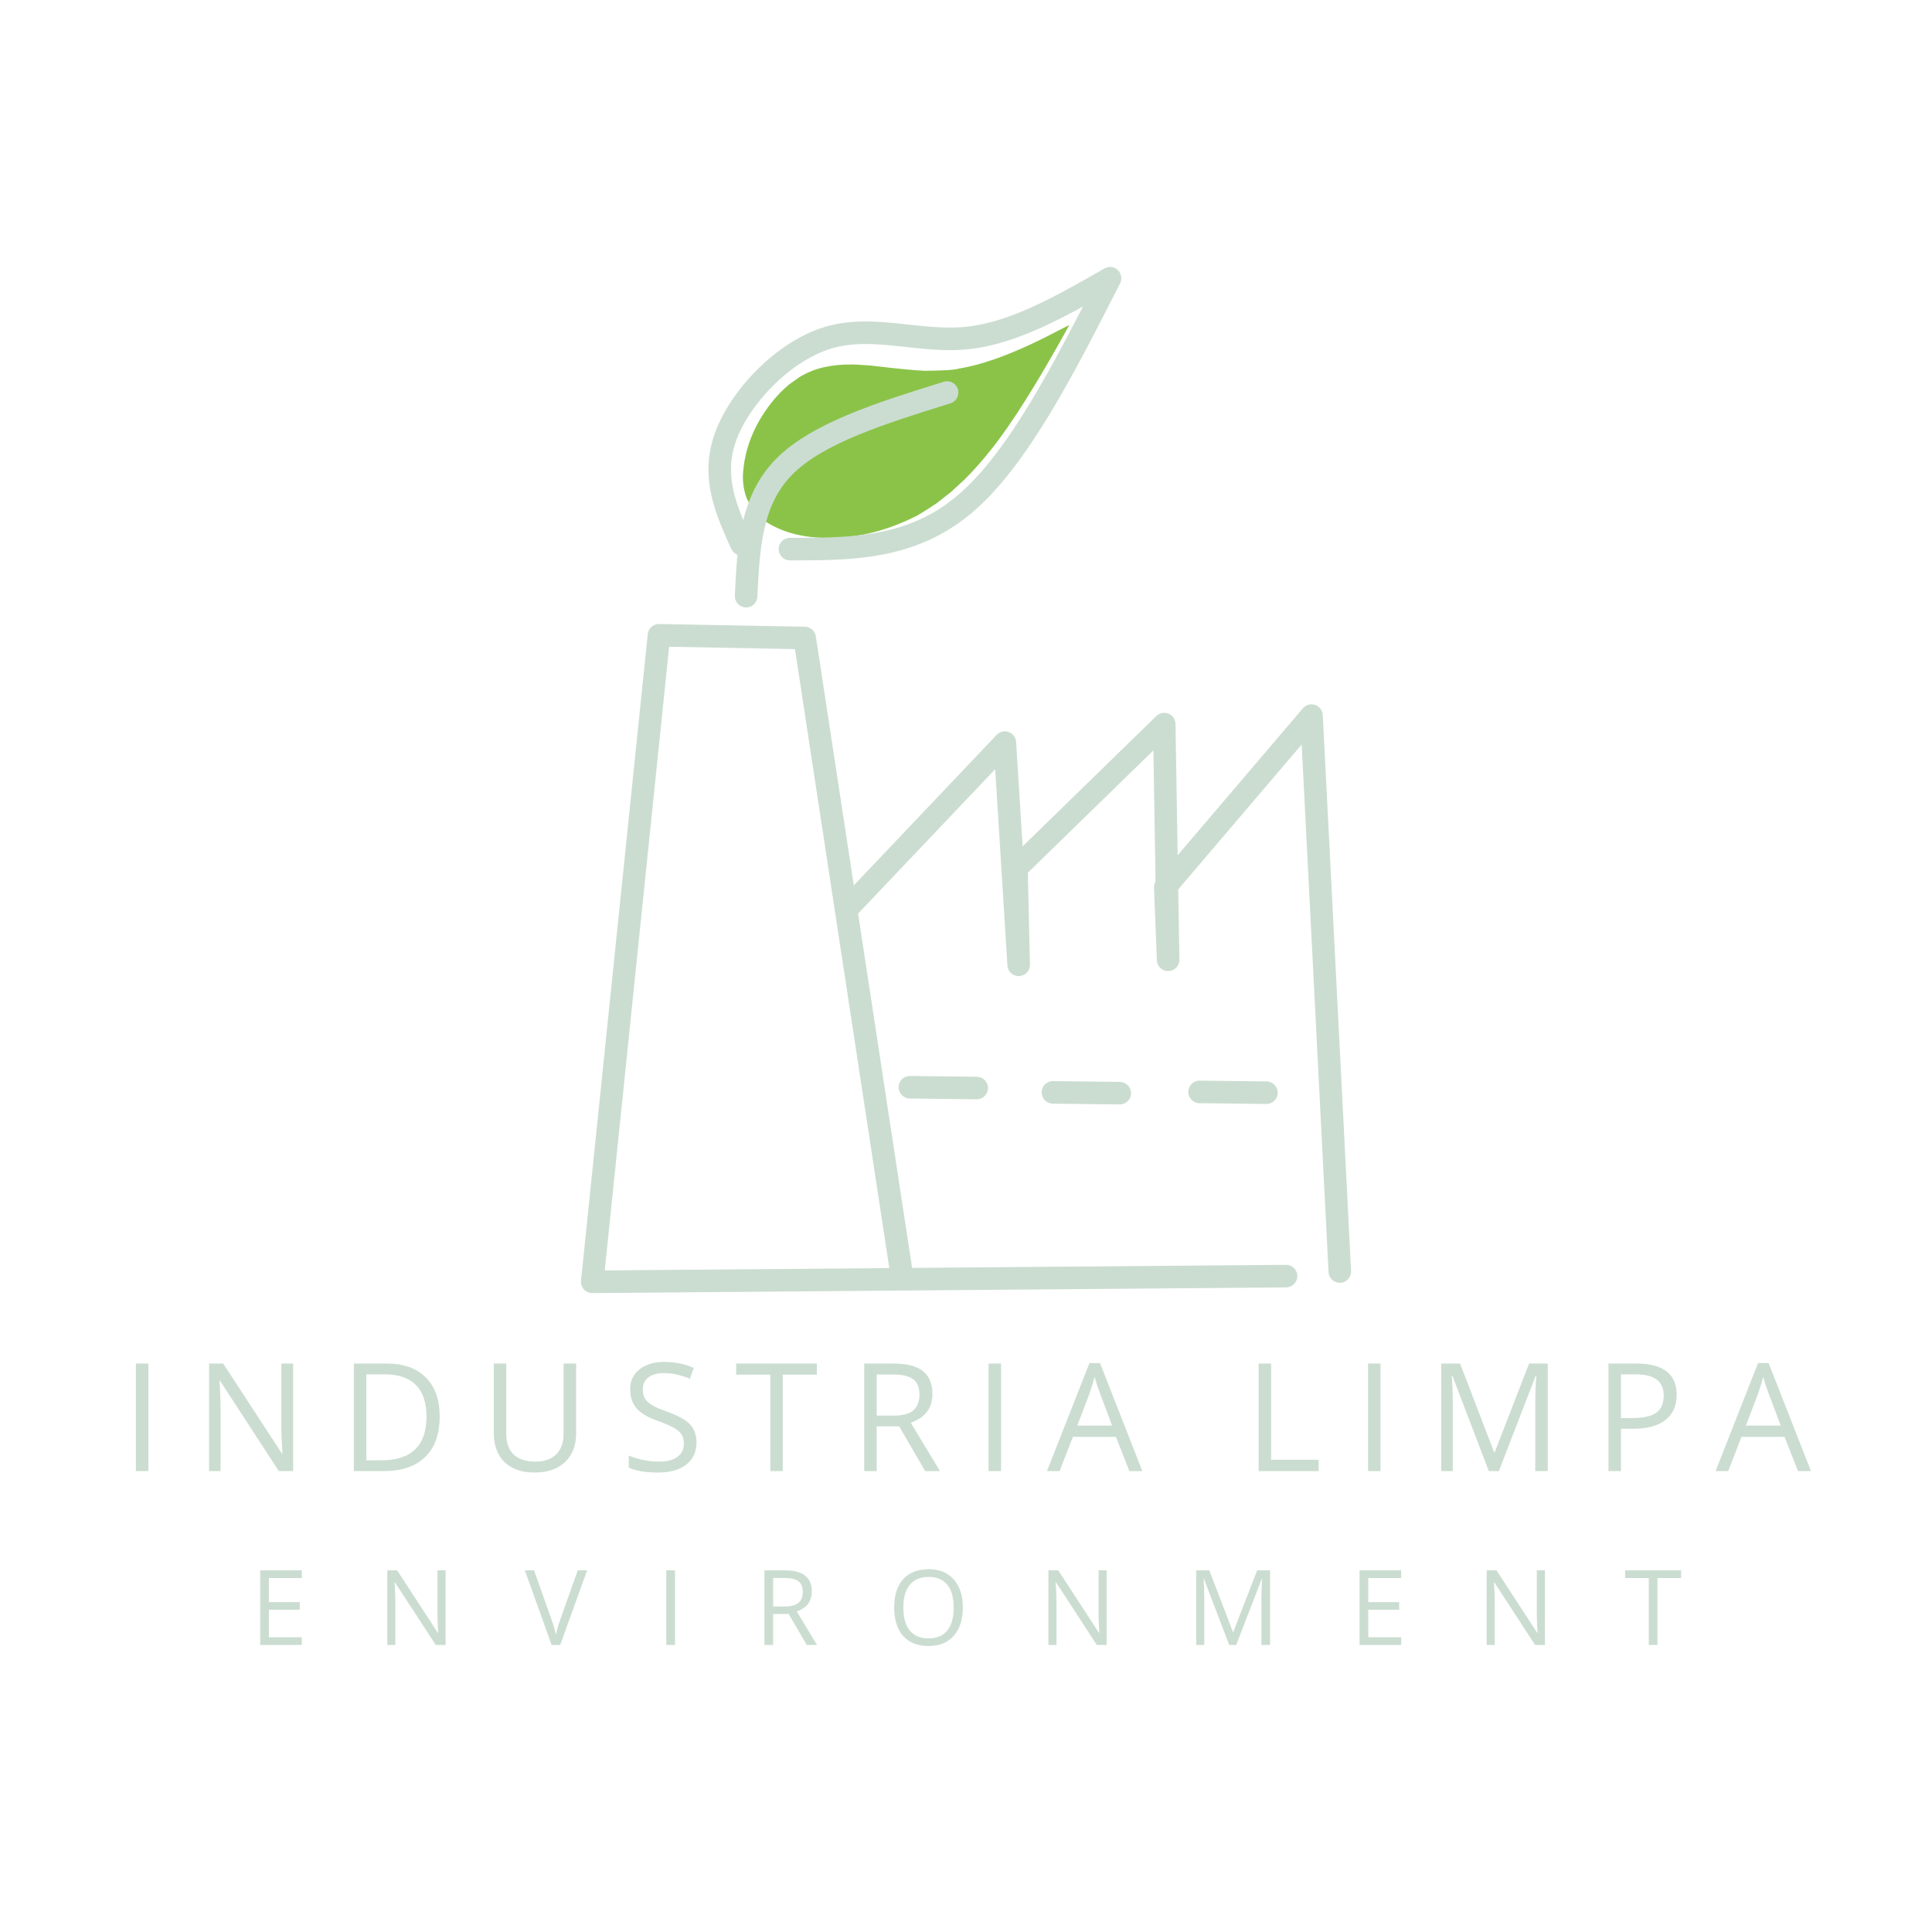
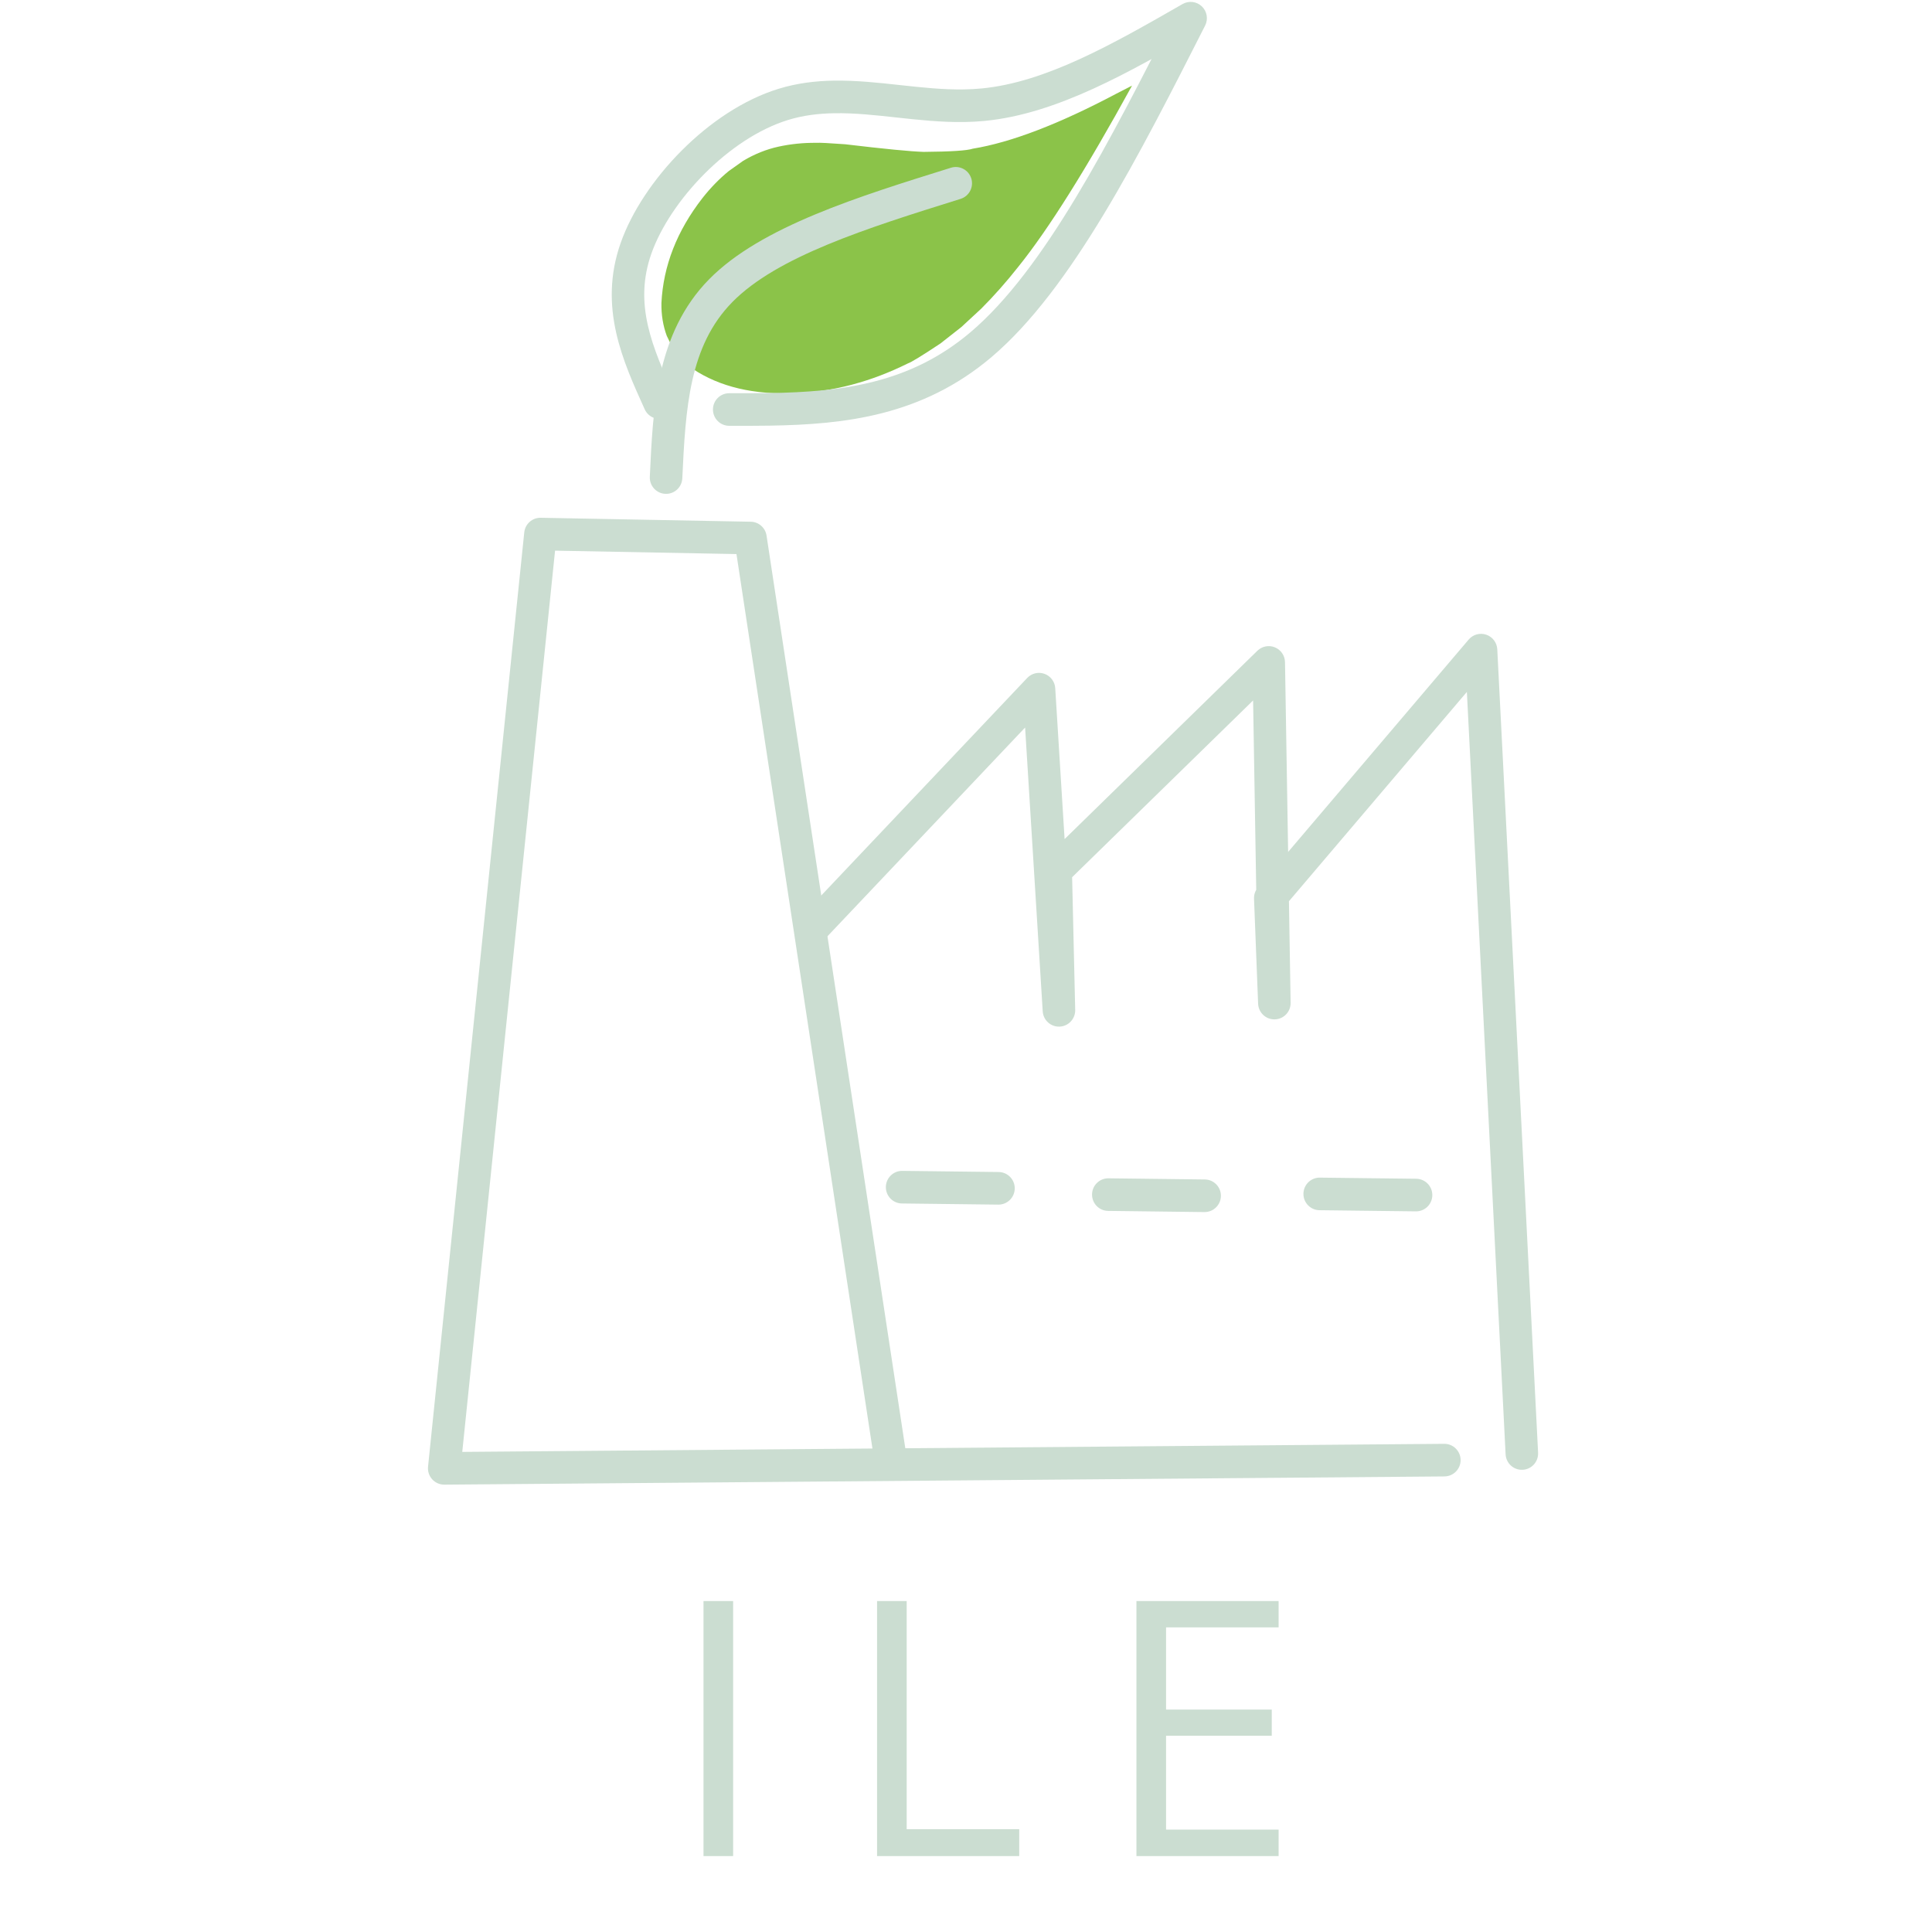
<svg xmlns="http://www.w3.org/2000/svg" width="500" zoomAndPan="magnify" viewBox="0 0 375 375" height="500" preserveAspectRatio="xMidYMid meet" version="1.0">
  <defs>
    <g />
-     <clipPath id="b7314c6c91">
-       <path d="M 112.711 121 L 252 121 L 252 251 L 112.711 251 Z M 112.711 121 " clip-rule="nonzero" />
+     <clipPath id="1b4471ef84">
+       <path d="M 83 100 L 284 100 L 284 288.199 L 83 288.199 Z M 83 100 " clip-rule="nonzero" />
    </clipPath>
-     <clipPath id="98065536f6">
-       <path d="M 162 136 L 262.289 136 L 262.289 249 L 162 249 Z M 162 136 " clip-rule="nonzero" />
-     </clipPath>
-     <clipPath id="74721d2042">
-       <path d="M 137 51.574 L 218 51.574 L 218 109 L 137 109 Z M 137 51.574 " clip-rule="nonzero" />
+     <clipPath id="60566d787e">
+       <path d="M 155 123 L 298.605 123 L 298.605 286 L 155 286 Z M 155 123 " clip-rule="nonzero" />
    </clipPath>
  </defs>
-   <path fill="#8bc349" d="M 207.57 63.066 L 205.457 64.148 C 197.73 68.234 191.285 70.699 186.129 71.539 C 185.375 71.797 183.168 71.941 179.508 71.969 C 177.746 71.914 174.219 71.574 168.934 70.945 C 166.758 70.785 165.457 70.719 165.039 70.754 C 163.312 70.738 161.625 70.906 159.977 71.266 C 158.328 71.625 156.734 72.262 155.195 73.18 L 153.258 74.551 C 151.992 75.586 150.812 76.793 149.727 78.168 C 146.289 82.578 144.445 87.281 144.199 92.273 C 144.172 93.848 144.414 95.312 144.918 96.676 C 145.668 98.277 146.234 99.219 146.613 99.5 C 147.133 100.082 147.727 100.617 148.398 101.102 C 152.031 103.535 156.672 104.629 162.312 104.379 C 167.387 104.176 172.41 102.844 177.383 100.383 C 177.832 100.238 179.293 99.344 181.77 97.703 L 184.578 95.504 L 187.258 93.035 C 188.996 91.297 190.664 89.414 192.266 87.387 C 196.297 82.395 201.398 74.285 207.57 63.066 " fill-opacity="1" fill-rule="nonzero" />
-   <g clip-path="url(#b7314c6c91)">
-     <path fill="#cbddd1" d="M 249.641 249.883 L 114.969 250.988 C 114.348 250.992 113.75 250.73 113.332 250.27 C 112.914 249.812 112.711 249.191 112.773 248.574 L 125.73 123.082 C 125.844 121.949 126.809 121.098 127.949 121.117 L 156.23 121.648 C 157.297 121.668 158.191 122.453 158.352 123.508 L 177.191 247.109 C 177.375 248.305 176.551 249.422 175.355 249.605 C 174.16 249.785 173.043 248.965 172.863 247.77 L 154.023 124.168 L 156.148 126.027 L 127.867 125.496 L 130.086 123.531 L 117.129 249.023 L 114.934 246.609 L 249.605 245.504 C 250.812 245.496 251.801 246.469 251.812 247.676 C 251.82 248.887 250.848 249.875 249.641 249.883 Z M 249.641 249.883 " fill-opacity="1" fill-rule="nonzero" />
+   <path fill="#8bc349" d="M 219.73 16.617 L 216.688 18.18 C 205.547 24.082 196.258 27.641 188.82 28.859 C 187.734 29.23 184.555 29.438 179.281 29.48 C 176.738 29.402 171.656 28.906 164.039 28 C 160.898 27.77 159.027 27.676 158.422 27.723 C 155.934 27.699 153.5 27.945 151.125 28.461 C 148.746 28.98 146.449 29.902 144.23 31.227 L 141.441 33.211 C 139.613 34.707 137.918 36.449 136.352 38.438 C 131.395 44.809 128.738 51.602 128.383 58.82 C 128.344 61.094 128.691 63.211 129.418 65.18 C 130.5 67.496 131.312 68.859 131.863 69.262 C 132.609 70.105 133.465 70.879 134.434 71.578 C 139.672 75.094 146.359 76.672 154.492 76.312 C 161.809 76.02 169.047 74.098 176.219 70.539 C 176.863 70.328 178.973 69.039 182.543 66.664 L 186.59 63.488 L 190.449 59.918 C 192.957 57.406 195.363 54.688 197.668 51.758 C 203.48 44.543 210.836 32.828 219.73 16.617 " fill-opacity="1" fill-rule="nonzero" />
+   <g clip-path="url(#1b4471ef84)">
+     <path fill="#cbddd1" d="M 280.371 286.57 L 280.371 286.574 L 86.25 288.168 C 85.352 288.176 84.492 287.797 83.887 287.133 C 83.285 286.465 82.992 285.574 83.082 284.68 L 101.758 103.34 C 101.926 101.703 103.316 100.469 104.957 100.5 L 145.727 101.266 C 147.262 101.297 148.555 102.43 148.785 103.953 L 175.941 282.566 C 176.203 284.293 175.02 285.906 173.297 286.168 C 171.574 286.434 169.961 285.246 169.699 283.52 L 142.547 104.906 L 145.605 107.594 L 104.84 106.828 L 108.035 103.988 L 89.363 285.328 L 86.195 281.84 L 280.32 280.246 C 282.062 280.23 283.488 281.637 283.504 283.383 C 283.516 285.129 282.117 286.559 280.371 286.57 Z M 280.371 286.57 " fill-opacity="1" fill-rule="nonzero" />
  </g>
-   <g clip-path="url(#98065536f6)">
-     <path fill="#cbddd1" d="M 163.293 174.41 L 193.453 142.633 C 194.055 142 194.973 141.785 195.789 142.082 C 196.609 142.379 197.172 143.133 197.227 144.004 L 199.91 187.145 L 195.535 187.328 L 195.102 168.547 C 195.086 167.938 195.328 167.352 195.762 166.926 L 195.762 166.93 L 224.449 138.977 C 225.074 138.367 226.004 138.188 226.812 138.523 C 227.617 138.855 228.152 139.637 228.164 140.512 L 228.922 186.27 C 228.941 187.469 227.992 188.461 226.793 188.492 C 225.594 188.527 224.594 187.59 224.547 186.391 L 223.992 172.285 C 223.973 171.734 224.16 171.199 224.516 170.777 L 224.516 170.781 L 252.895 137.477 C 253.477 136.793 254.418 136.535 255.266 136.824 C 256.117 137.113 256.703 137.891 256.75 138.785 L 262.246 246.695 C 262.305 247.902 261.375 248.934 260.168 248.992 C 258.961 249.055 257.934 248.125 257.871 246.918 L 252.375 139.008 L 256.23 140.316 L 227.848 173.621 L 228.371 172.113 L 228.922 186.219 L 224.543 186.34 L 223.789 140.582 L 227.504 142.113 L 198.816 170.062 L 199.48 168.445 L 199.914 187.227 C 199.941 188.422 199.012 189.414 197.82 189.465 C 196.625 189.516 195.613 188.605 195.539 187.414 L 192.855 144.277 L 196.629 145.648 L 166.469 177.422 C 165.637 178.301 164.25 178.336 163.371 177.504 C 162.496 176.672 162.461 175.285 163.293 174.41 Z M 163.293 174.41 " fill-opacity="1" fill-rule="nonzero" />
+   <g clip-path="url(#60566d787e)">
+     <path fill="#cbddd1" d="M 155.906 177.508 L 199.383 131.59 C 200.246 130.676 201.57 130.363 202.75 130.797 C 203.93 131.227 204.742 132.316 204.82 133.57 L 204.82 133.574 L 208.688 195.91 L 202.383 196.18 L 201.758 169.035 C 201.738 168.156 202.082 167.309 202.711 166.695 L 202.711 166.699 L 244.059 126.309 C 244.961 125.43 246.301 125.168 247.465 125.652 C 248.629 126.133 249.398 127.262 249.418 128.523 L 250.508 194.645 C 250.539 196.379 249.172 197.812 247.441 197.859 C 245.715 197.91 244.27 196.555 244.199 194.82 L 244.199 194.824 L 243.406 174.438 C 243.375 173.645 243.641 172.867 244.156 172.262 L 244.156 172.266 L 285.066 124.141 C 285.906 123.152 287.258 122.777 288.484 123.195 C 289.707 123.613 290.555 124.734 290.621 126.031 L 298.543 281.965 C 298.629 283.711 297.293 285.199 295.551 285.285 C 293.809 285.375 292.328 284.031 292.238 282.289 L 284.316 126.352 L 289.871 128.242 L 248.961 176.367 L 249.711 174.191 L 250.508 194.574 L 244.199 194.75 L 243.105 128.629 L 248.465 130.84 L 207.113 171.23 L 208.066 168.891 L 208.695 196.031 C 208.734 197.754 207.391 199.191 205.672 199.266 C 203.957 199.34 202.496 198.023 202.391 196.301 L 202.391 196.305 L 198.523 133.965 L 203.961 135.945 L 160.484 181.863 C 159.281 183.133 157.285 183.184 156.02 181.98 C 154.758 180.777 154.703 178.773 155.906 177.508 Z M 155.906 177.508 " fill-opacity="1" fill-rule="nonzero" />
  </g>
-   <path fill="#cbddd1" d="M 142.637 115.613 C 143.059 106.547 143.441 96.355 150.633 89.066 C 157.609 81.996 170.844 77.941 183.18 74.102 C 184.336 73.742 185.562 74.387 185.922 75.539 C 186.281 76.695 185.637 77.922 184.484 78.281 C 171.68 82.266 159.773 86.039 153.75 92.145 C 147.938 98.031 147.453 106.363 147.012 115.82 C 146.953 117.027 145.93 117.961 144.723 117.902 C 143.512 117.848 142.578 116.82 142.637 115.613 Z M 142.637 115.613 " fill-opacity="1" fill-rule="nonzero" />
-   <g clip-path="url(#74721d2042)">
-     <path fill="#cbddd1" d="M 141.949 106.547 C 139.051 100.148 135.652 92.852 138.715 84.191 C 141.648 75.883 150.535 66.391 159.973 63.496 C 162.48 62.727 164.973 62.438 167.422 62.398 C 170.426 62.352 173.438 62.684 176.309 62.996 C 179.273 63.316 182.109 63.625 184.938 63.578 C 185.738 63.566 186.531 63.527 187.32 63.449 C 195.945 62.621 204.879 57.551 214.371 52.113 C 215.211 51.629 216.266 51.758 216.969 52.426 C 217.668 53.094 217.848 54.141 217.41 55.004 C 208.566 72.371 199.426 90.414 188.652 99.527 C 179.285 107.449 168.848 108.582 158.789 108.742 C 156.961 108.77 155.133 108.77 153.324 108.766 L 153.32 108.766 C 152.113 108.762 151.133 107.781 151.137 106.57 C 151.141 105.363 152.121 104.383 153.332 104.387 C 155.145 104.391 156.938 104.391 158.719 104.363 C 168.535 104.207 177.664 103.09 185.824 96.184 C 195.762 87.777 204.484 70.738 213.508 53.02 L 216.547 55.91 C 207.301 61.207 197.496 66.867 187.738 67.809 C 186.82 67.898 185.91 67.941 185.008 67.957 C 181.859 68.008 178.754 67.668 175.832 67.348 C 172.914 67.031 170.176 66.734 167.492 66.777 C 165.34 66.812 163.273 67.062 161.258 67.684 C 153.277 70.129 145.363 78.516 142.844 85.648 C 140.449 92.426 142.945 98.133 145.938 104.742 C 146.438 105.84 145.949 107.141 144.848 107.637 C 143.746 108.137 142.445 107.648 141.949 106.547 Z M 141.949 106.547 " fill-opacity="1" fill-rule="nonzero" />
-   </g>
-   <path fill="#cbddd1" d="M 176.637 208.844 L 189.609 208.996 C 190.82 209.012 191.789 210.004 191.773 211.211 C 191.758 212.422 190.766 213.391 189.559 213.375 L 176.582 213.223 C 175.375 213.207 174.406 212.215 174.422 211.004 C 174.434 209.797 175.426 208.828 176.637 208.844 Z M 176.637 208.844 " fill-opacity="1" fill-rule="nonzero" />
-   <path fill="#cbddd1" d="M 204.398 209.84 L 204.398 209.844 L 217.371 209.996 C 218.582 210.008 219.551 211 219.535 212.211 C 219.523 213.418 218.531 214.387 217.32 214.375 L 204.348 214.219 C 203.137 214.207 202.168 213.215 202.184 212.004 C 202.195 210.797 203.188 209.828 204.398 209.84 Z M 204.398 209.84 " fill-opacity="1" fill-rule="nonzero" />
-   <path fill="#cbddd1" d="M 232.863 209.75 L 245.84 209.902 C 247.047 209.918 248.016 210.91 248 212.117 C 247.988 213.328 246.996 214.297 245.785 214.281 L 232.812 214.129 C 231.602 214.113 230.633 213.121 230.648 211.91 C 230.664 210.703 231.656 209.734 232.863 209.75 Z M 232.863 209.75 " fill-opacity="1" fill-rule="nonzero" />
+   <path fill="#cbddd1" d="M 126.129 92.547 C 126.742 79.445 127.289 64.715 137.656 54.188 C 147.715 43.969 166.793 38.109 184.574 32.559 C 186.238 32.039 188.008 32.969 188.527 34.641 C 189.043 36.309 188.113 38.082 186.449 38.602 C 167.996 44.359 150.832 49.809 142.148 58.629 L 142.148 58.633 C 133.773 67.141 133.074 79.176 132.434 92.844 C 132.355 94.59 130.875 95.938 129.137 95.855 C 127.395 95.773 126.047 94.293 126.129 92.547 Z M 126.129 92.547 " fill-opacity="1" fill-rule="nonzero" />
+   <path fill="#cbddd1" d="M 125.137 79.445 C 120.961 70.203 116.066 59.656 120.477 47.137 L 120.477 47.141 C 124.707 35.133 137.516 21.418 151.121 17.234 C 154.73 16.125 158.328 15.707 161.859 15.648 L 161.859 15.652 C 166.191 15.582 170.527 16.059 174.668 16.512 C 178.941 16.977 183.027 17.422 187.109 17.355 C 188.262 17.336 189.402 17.277 190.539 17.168 C 202.977 15.969 215.848 8.641 229.535 0.785 C 230.746 0.09 232.266 0.273 233.277 1.238 C 234.289 2.203 234.547 3.719 233.914 4.965 C 221.168 30.059 207.992 56.133 192.461 69.301 C 178.961 80.75 163.914 82.387 149.414 82.617 C 146.777 82.66 144.145 82.656 141.539 82.648 L 141.539 82.652 L 141.535 82.648 C 139.789 82.645 138.379 81.227 138.383 79.48 C 138.387 77.734 139.801 76.32 141.547 76.324 L 141.551 76.324 C 144.16 76.328 146.742 76.332 149.312 76.289 L 149.312 76.293 C 163.465 76.066 176.621 74.449 188.383 64.473 C 202.707 52.324 215.285 27.699 228.289 2.094 L 232.672 6.273 C 219.344 13.926 205.207 22.109 191.145 23.465 L 191.145 23.469 C 189.82 23.594 188.508 23.66 187.207 23.684 C 182.672 23.754 178.195 23.262 173.984 22.801 C 169.773 22.34 165.828 21.914 161.961 21.977 C 158.859 22.027 155.875 22.391 152.969 23.285 C 141.469 26.82 130.059 38.938 126.426 49.246 C 122.977 59.043 126.574 67.289 130.887 76.836 C 131.605 78.426 130.902 80.301 129.316 81.023 C 127.727 81.742 125.855 81.039 125.137 79.445 Z M 125.137 79.445 " fill-opacity="1" fill-rule="nonzero" />
+   <path fill="#cbddd1" d="M 175.137 227.266 L 193.84 227.488 C 195.586 227.508 196.98 228.941 196.961 230.688 C 196.938 232.438 195.508 233.836 193.766 233.816 L 175.062 233.594 C 173.32 233.574 171.926 232.141 171.945 230.391 C 171.965 228.645 173.395 227.246 175.137 227.266 Z M 175.137 227.266 " fill-opacity="1" fill-rule="nonzero" />
+   <path fill="#cbddd1" d="M 215.156 228.711 L 233.859 228.934 C 235.602 228.953 237 230.387 236.977 232.133 C 236.957 233.879 235.527 235.281 233.785 235.258 L 233.785 235.262 L 215.082 235.035 C 213.34 235.016 211.945 233.582 211.965 231.836 C 211.984 230.09 213.414 228.688 215.156 228.711 Z M 215.156 228.711 " fill-opacity="1" fill-rule="nonzero" />
+   <path fill="#cbddd1" d="M 256.191 228.574 L 256.191 228.578 L 274.895 228.797 C 276.637 228.82 278.031 230.25 278.012 232 C 277.992 233.746 276.562 235.145 274.816 235.125 L 256.113 234.902 C 254.371 234.883 252.977 233.449 252.996 231.703 C 253.016 229.953 254.445 228.555 256.191 228.574 Z M 256.191 228.574 " fill-opacity="1" fill-rule="nonzero" />
  <g fill="#cbddd1" fill-opacity="1">
-     <g transform="translate(23.50059, 285.5376)">
+     <g transform="translate(129.7382, 360.2649)">
      <g>
-         <path d="M 2.875 0 L 2.875 -20.875 L 5.297 -20.875 L 5.297 0 Z M 2.875 0 " />
+         <path d="M 6.812 0 L 6.812 -49.5 L 12.562 -49.5 L 12.562 0 Z M 6.812 0 " />
      </g>
    </g>
  </g>
  <g fill="#cbddd1" fill-opacity="1">
-     <g transform="translate(37.70922, 285.5376)">
+     <g transform="translate(163.4249, 360.2649)">
      <g>
-         <path d="M 19.188 0 L 16.406 0 L 5 -17.531 L 4.891 -17.531 C 5.035 -15.469 5.109 -13.582 5.109 -11.875 L 5.109 0 L 2.875 0 L 2.875 -20.875 L 5.609 -20.875 L 17 -3.422 L 17.109 -3.422 C 17.086 -3.68 17.039 -4.508 16.969 -5.906 C 16.906 -7.301 16.883 -8.297 16.906 -8.891 L 16.906 -20.875 L 19.188 -20.875 Z M 19.188 0 " />
+         <path d="M 6.812 0 L 6.812 -49.5 L 12.562 -49.5 L 12.562 -5.219 L 34.406 -5.219 L 34.406 0 Z M 6.812 0 " />
      </g>
    </g>
  </g>
  <g fill="#cbddd1" fill-opacity="1">
-     <g transform="translate(65.81216, 285.5376)">
+     <g transform="translate(213.7699, 360.2649)">
      <g>
-         <path d="M 19.531 -10.641 C 19.531 -7.191 18.594 -4.555 16.719 -2.734 C 14.852 -0.91 12.164 0 8.656 0 L 2.875 0 L 2.875 -20.875 L 9.266 -20.875 C 12.516 -20.875 15.035 -19.973 16.828 -18.172 C 18.629 -16.379 19.531 -13.867 19.531 -10.641 Z M 16.969 -10.547 C 16.969 -13.273 16.285 -15.328 14.922 -16.703 C 13.555 -18.086 11.523 -18.781 8.828 -18.781 L 5.297 -18.781 L 5.297 -2.094 L 8.25 -2.094 C 11.145 -2.094 13.32 -2.805 14.781 -4.234 C 16.238 -5.66 16.969 -7.766 16.969 -10.547 Z M 16.969 -10.547 " />
-       </g>
-     </g>
-   </g>
-   <g fill="#cbddd1" fill-opacity="1">
-     <g transform="translate(93.18683, 285.5376)">
-       <g>
-         <path d="M 18.641 -20.875 L 18.641 -7.375 C 18.641 -4.988 17.922 -3.113 16.484 -1.75 C 15.047 -0.395 13.066 0.281 10.547 0.281 C 8.035 0.281 6.094 -0.398 4.719 -1.766 C 3.344 -3.141 2.656 -5.023 2.656 -7.422 L 2.656 -20.875 L 5.078 -20.875 L 5.078 -7.25 C 5.078 -5.508 5.551 -4.172 6.5 -3.234 C 7.457 -2.305 8.863 -1.844 10.719 -1.844 C 12.477 -1.844 13.832 -2.312 14.781 -3.25 C 15.727 -4.188 16.203 -5.531 16.203 -7.281 L 16.203 -20.875 Z M 18.641 -20.875 " />
-       </g>
-     </g>
-   </g>
-   <g fill="#cbddd1" fill-opacity="1">
-     <g transform="translate(120.5329, 285.5376)">
-       <g>
-         <path d="M 14.656 -5.562 C 14.656 -3.719 13.988 -2.281 12.656 -1.25 C 11.32 -0.227 9.516 0.281 7.234 0.281 C 4.754 0.281 2.848 -0.035 1.516 -0.672 L 1.516 -3.016 C 2.367 -2.648 3.301 -2.363 4.312 -2.156 C 5.32 -1.945 6.32 -1.844 7.312 -1.844 C 8.926 -1.844 10.145 -2.148 10.969 -2.766 C 11.789 -3.379 12.203 -4.234 12.203 -5.328 C 12.203 -6.047 12.055 -6.633 11.766 -7.094 C 11.473 -7.562 10.984 -7.988 10.297 -8.375 C 9.617 -8.77 8.586 -9.219 7.203 -9.719 C 5.254 -10.406 3.863 -11.223 3.031 -12.172 C 2.195 -13.129 1.781 -14.375 1.781 -15.906 C 1.781 -17.52 2.383 -18.801 3.594 -19.75 C 4.801 -20.707 6.398 -21.188 8.391 -21.188 C 10.473 -21.188 12.383 -20.801 14.125 -20.031 L 13.375 -17.922 C 11.645 -18.648 9.969 -19.016 8.344 -19.016 C 7.051 -19.016 6.039 -18.738 5.312 -18.188 C 4.594 -17.633 4.234 -16.863 4.234 -15.875 C 4.234 -15.156 4.367 -14.562 4.641 -14.094 C 4.91 -13.633 5.359 -13.211 5.984 -12.828 C 6.617 -12.441 7.586 -12.016 8.891 -11.547 C 11.086 -10.773 12.598 -9.941 13.422 -9.047 C 14.242 -8.148 14.656 -6.988 14.656 -5.562 Z M 14.656 -5.562 " />
-       </g>
-     </g>
-   </g>
-   <g fill="#cbddd1" fill-opacity="1">
-     <g transform="translate(142.6383, 285.5376)">
-       <g>
-         <path d="M 9.297 0 L 6.875 0 L 6.875 -18.719 L 0.25 -18.719 L 0.25 -20.875 L 15.906 -20.875 L 15.906 -18.719 L 9.297 -18.719 Z M 9.297 0 " />
-       </g>
-     </g>
-   </g>
-   <g fill="#cbddd1" fill-opacity="1">
-     <g transform="translate(164.8722, 285.5376)">
-       <g>
-         <path d="M 5.297 -8.688 L 5.297 0 L 2.875 0 L 2.875 -20.875 L 8.594 -20.875 C 11.156 -20.875 13.047 -20.383 14.266 -19.406 C 15.492 -18.426 16.109 -16.953 16.109 -14.984 C 16.109 -12.223 14.707 -10.359 11.906 -9.391 L 17.578 0 L 14.703 0 L 9.656 -8.688 Z M 5.297 -10.766 L 8.625 -10.766 C 10.344 -10.766 11.598 -11.102 12.391 -11.781 C 13.191 -12.469 13.594 -13.492 13.594 -14.859 C 13.594 -16.234 13.188 -17.223 12.375 -17.828 C 11.562 -18.441 10.254 -18.75 8.453 -18.75 L 5.297 -18.75 Z M 5.297 -10.766 " />
-       </g>
-     </g>
-   </g>
-   <g fill="#cbddd1" fill-opacity="1">
-     <g transform="translate(189.0054, 285.5376)">
-       <g>
-         <path d="M 2.875 0 L 2.875 -20.875 L 5.297 -20.875 L 5.297 0 Z M 2.875 0 " />
-       </g>
-     </g>
-   </g>
-   <g fill="#cbddd1" fill-opacity="1">
-     <g transform="translate(203.214, 285.5376)">
-       <g>
-         <path d="M 16 0 L 13.391 -6.641 L 5.031 -6.641 L 2.453 0 L 0 0 L 8.25 -20.969 L 10.297 -20.969 L 18.516 0 Z M 12.641 -8.828 L 10.219 -15.297 C 9.895 -16.117 9.566 -17.125 9.234 -18.312 C 9.023 -17.395 8.727 -16.391 8.344 -15.297 L 5.891 -8.828 Z M 12.641 -8.828 " />
-       </g>
-     </g>
-   </g>
-   <g fill="#cbddd1" fill-opacity="1">
-     <g transform="translate(227.7755, 285.5376)">
-       <g />
-     </g>
-   </g>
-   <g fill="#cbddd1" fill-opacity="1">
-     <g transform="translate(241.4272, 285.5376)">
-       <g>
-         <path d="M 2.875 0 L 2.875 -20.875 L 5.297 -20.875 L 5.297 -2.203 L 14.516 -2.203 L 14.516 0 Z M 2.875 0 " />
-       </g>
-     </g>
-   </g>
-   <g fill="#cbddd1" fill-opacity="1">
-     <g transform="translate(262.6616, 285.5376)">
-       <g>
-         <path d="M 2.875 0 L 2.875 -20.875 L 5.297 -20.875 L 5.297 0 Z M 2.875 0 " />
-       </g>
-     </g>
-   </g>
-   <g fill="#cbddd1" fill-opacity="1">
-     <g transform="translate(276.8702, 285.5376)">
-       <g>
-         <path d="M 12.109 0 L 5.031 -18.516 L 4.906 -18.516 C 5.039 -17.047 5.109 -15.301 5.109 -13.281 L 5.109 0 L 2.875 0 L 2.875 -20.875 L 6.531 -20.875 L 13.141 -3.656 L 13.25 -3.656 L 19.922 -20.875 L 23.547 -20.875 L 23.547 0 L 21.125 0 L 21.125 -13.453 C 21.125 -14.992 21.191 -16.672 21.328 -18.484 L 21.203 -18.484 L 14.062 0 Z M 12.109 0 " />
-       </g>
-     </g>
-   </g>
-   <g fill="#cbddd1" fill-opacity="1">
-     <g transform="translate(309.3285, 285.5376)">
-       <g>
-         <path d="M 16.109 -14.797 C 16.109 -12.68 15.383 -11.055 13.938 -9.922 C 12.5 -8.785 10.438 -8.219 7.75 -8.219 L 5.297 -8.219 L 5.297 0 L 2.875 0 L 2.875 -20.875 L 8.281 -20.875 C 13.5 -20.875 16.109 -18.848 16.109 -14.797 Z M 5.297 -10.297 L 7.484 -10.297 C 9.641 -10.297 11.195 -10.641 12.156 -11.328 C 13.113 -12.023 13.594 -13.145 13.594 -14.688 C 13.594 -16.062 13.141 -17.086 12.234 -17.766 C 11.336 -18.441 9.93 -18.781 8.016 -18.781 L 5.297 -18.781 Z M 5.297 -10.297 " />
-       </g>
-     </g>
-   </g>
-   <g fill="#cbddd1" fill-opacity="1">
-     <g transform="translate(332.9904, 285.5376)">
-       <g>
-         <path d="M 16 0 L 13.391 -6.641 L 5.031 -6.641 L 2.453 0 L 0 0 L 8.25 -20.969 L 10.297 -20.969 L 18.516 0 Z M 12.641 -8.828 L 10.219 -15.297 C 9.895 -16.117 9.566 -17.125 9.234 -18.312 C 9.023 -17.395 8.727 -16.391 8.344 -15.297 L 5.891 -8.828 Z M 12.641 -8.828 " />
-       </g>
-     </g>
-   </g>
-   <g fill="#cbddd1" fill-opacity="1">
-     <g transform="translate(48.51981, 319.2854)">
-       <g>
-         <path d="M 10.062 0 L 1.984 0 L 1.984 -14.484 L 10.062 -14.484 L 10.062 -12.984 L 3.672 -12.984 L 3.672 -8.312 L 9.672 -8.312 L 9.672 -6.828 L 3.672 -6.828 L 3.672 -1.5 L 10.062 -1.5 Z M 10.062 0 " />
-       </g>
-     </g>
-   </g>
-   <g fill="#cbddd1" fill-opacity="1">
-     <g transform="translate(73.19348, 319.2854)">
-       <g>
-         <path d="M 13.297 0 L 11.375 0 L 3.469 -12.156 L 3.391 -12.156 C 3.492 -10.727 3.547 -9.422 3.547 -8.234 L 3.547 0 L 1.984 0 L 1.984 -14.484 L 3.891 -14.484 L 11.781 -2.375 L 11.859 -2.375 C 11.848 -2.551 11.816 -3.125 11.766 -4.094 C 11.723 -5.062 11.707 -5.754 11.719 -6.172 L 11.719 -14.484 L 13.297 -14.484 Z M 13.297 0 " />
-       </g>
-     </g>
-   </g>
-   <g fill="#cbddd1" fill-opacity="1">
-     <g transform="translate(101.8786, 319.2854)">
-       <g>
-         <path d="M 10.266 -14.484 L 12.078 -14.484 L 6.859 0 L 5.188 0 L 0 -14.484 L 1.781 -14.484 L 5.109 -5.109 C 5.492 -4.035 5.797 -2.988 6.016 -1.969 C 6.254 -3.039 6.566 -4.109 6.953 -5.172 Z M 10.266 -14.484 " />
-       </g>
-     </g>
-   </g>
-   <g fill="#cbddd1" fill-opacity="1">
-     <g transform="translate(127.3447, 319.2854)">
-       <g>
-         <path d="M 1.984 0 L 1.984 -14.484 L 3.672 -14.484 L 3.672 0 Z M 1.984 0 " />
-       </g>
-     </g>
-   </g>
-   <g fill="#cbddd1" fill-opacity="1">
-     <g transform="translate(146.3924, 319.2854)">
-       <g>
-         <path d="M 3.672 -6.016 L 3.672 0 L 1.984 0 L 1.984 -14.484 L 5.969 -14.484 C 7.738 -14.484 9.047 -14.141 9.891 -13.453 C 10.742 -12.773 11.172 -11.754 11.172 -10.391 C 11.172 -8.473 10.203 -7.176 8.266 -6.5 L 12.188 0 L 10.203 0 L 6.688 -6.016 Z M 3.672 -7.469 L 5.984 -7.469 C 7.172 -7.469 8.039 -7.703 8.594 -8.172 C 9.145 -8.648 9.422 -9.359 9.422 -10.297 C 9.422 -11.254 9.141 -11.941 8.578 -12.359 C 8.016 -12.785 7.109 -13 5.859 -13 L 3.672 -13 Z M 3.672 -7.469 " />
-       </g>
-     </g>
-   </g>
-   <g fill="#cbddd1" fill-opacity="1">
-     <g transform="translate(172.3239, 319.2854)">
-       <g>
-         <path d="M 14.562 -7.266 C 14.562 -4.941 13.973 -3.113 12.797 -1.781 C 11.629 -0.457 10 0.203 7.906 0.203 C 5.781 0.203 4.133 -0.445 2.969 -1.75 C 1.812 -3.062 1.234 -4.906 1.234 -7.281 C 1.234 -9.633 1.812 -11.457 2.969 -12.75 C 4.133 -14.051 5.789 -14.703 7.938 -14.703 C 10.008 -14.703 11.629 -14.039 12.797 -12.719 C 13.973 -11.406 14.562 -9.586 14.562 -7.266 Z M 3.016 -7.266 C 3.016 -5.297 3.43 -3.805 4.266 -2.797 C 5.109 -1.785 6.32 -1.281 7.906 -1.281 C 9.508 -1.281 10.723 -1.785 11.547 -2.797 C 12.367 -3.805 12.781 -5.297 12.781 -7.266 C 12.781 -9.211 12.367 -10.688 11.547 -11.688 C 10.734 -12.695 9.531 -13.203 7.938 -13.203 C 6.332 -13.203 5.109 -12.691 4.266 -11.672 C 3.43 -10.66 3.016 -9.191 3.016 -7.266 Z M 3.016 -7.266 " />
-       </g>
-     </g>
-   </g>
-   <g fill="#cbddd1" fill-opacity="1">
-     <g transform="translate(201.5142, 319.2854)">
-       <g>
-         <path d="M 13.297 0 L 11.375 0 L 3.469 -12.156 L 3.391 -12.156 C 3.492 -10.727 3.547 -9.422 3.547 -8.234 L 3.547 0 L 1.984 0 L 1.984 -14.484 L 3.891 -14.484 L 11.781 -2.375 L 11.859 -2.375 C 11.848 -2.551 11.816 -3.125 11.766 -4.094 C 11.723 -5.062 11.707 -5.754 11.719 -6.172 L 11.719 -14.484 L 13.297 -14.484 Z M 13.297 0 " />
-       </g>
-     </g>
-   </g>
-   <g fill="#cbddd1" fill-opacity="1">
-     <g transform="translate(230.1994, 319.2854)">
-       <g>
-         <path d="M 8.391 0 L 3.484 -12.828 L 3.406 -12.828 C 3.5 -11.816 3.547 -10.609 3.547 -9.203 L 3.547 0 L 1.984 0 L 1.984 -14.484 L 4.531 -14.484 L 9.109 -2.531 L 9.188 -2.531 L 13.812 -14.484 L 16.328 -14.484 L 16.328 0 L 14.641 0 L 14.641 -9.328 C 14.641 -10.398 14.688 -11.562 14.781 -12.812 L 14.703 -12.812 L 9.75 0 Z M 8.391 0 " />
-       </g>
-     </g>
-   </g>
-   <g fill="#cbddd1" fill-opacity="1">
-     <g transform="translate(261.9055, 319.2854)">
-       <g>
-         <path d="M 10.062 0 L 1.984 0 L 1.984 -14.484 L 10.062 -14.484 L 10.062 -12.984 L 3.672 -12.984 L 3.672 -8.312 L 9.672 -8.312 L 9.672 -6.828 L 3.672 -6.828 L 3.672 -1.5 L 10.062 -1.5 Z M 10.062 0 " />
-       </g>
-     </g>
-   </g>
-   <g fill="#cbddd1" fill-opacity="1">
-     <g transform="translate(286.5791, 319.2854)">
-       <g>
-         <path d="M 13.297 0 L 11.375 0 L 3.469 -12.156 L 3.391 -12.156 C 3.492 -10.727 3.547 -9.422 3.547 -8.234 L 3.547 0 L 1.984 0 L 1.984 -14.484 L 3.891 -14.484 L 11.781 -2.375 L 11.859 -2.375 C 11.848 -2.551 11.816 -3.125 11.766 -4.094 C 11.723 -5.062 11.707 -5.754 11.719 -6.172 L 11.719 -14.484 L 13.297 -14.484 Z M 13.297 0 " />
-       </g>
-     </g>
-   </g>
-   <g fill="#cbddd1" fill-opacity="1">
-     <g transform="translate(315.2643, 319.2854)">
-       <g>
-         <path d="M 6.453 0 L 4.766 0 L 4.766 -12.984 L 0.172 -12.984 L 0.172 -14.484 L 11.031 -14.484 L 11.031 -12.984 L 6.453 -12.984 Z M 6.453 0 " />
+         <path d="M 34.406 0 L 6.812 0 L 6.812 -49.5 L 34.406 -49.5 L 34.406 -44.391 L 12.562 -44.391 L 12.562 -28.438 L 33.078 -28.438 L 33.078 -23.359 L 12.562 -23.359 L 12.562 -5.141 L 34.406 -5.141 Z M 34.406 0 " />
      </g>
    </g>
  </g>
</svg>
